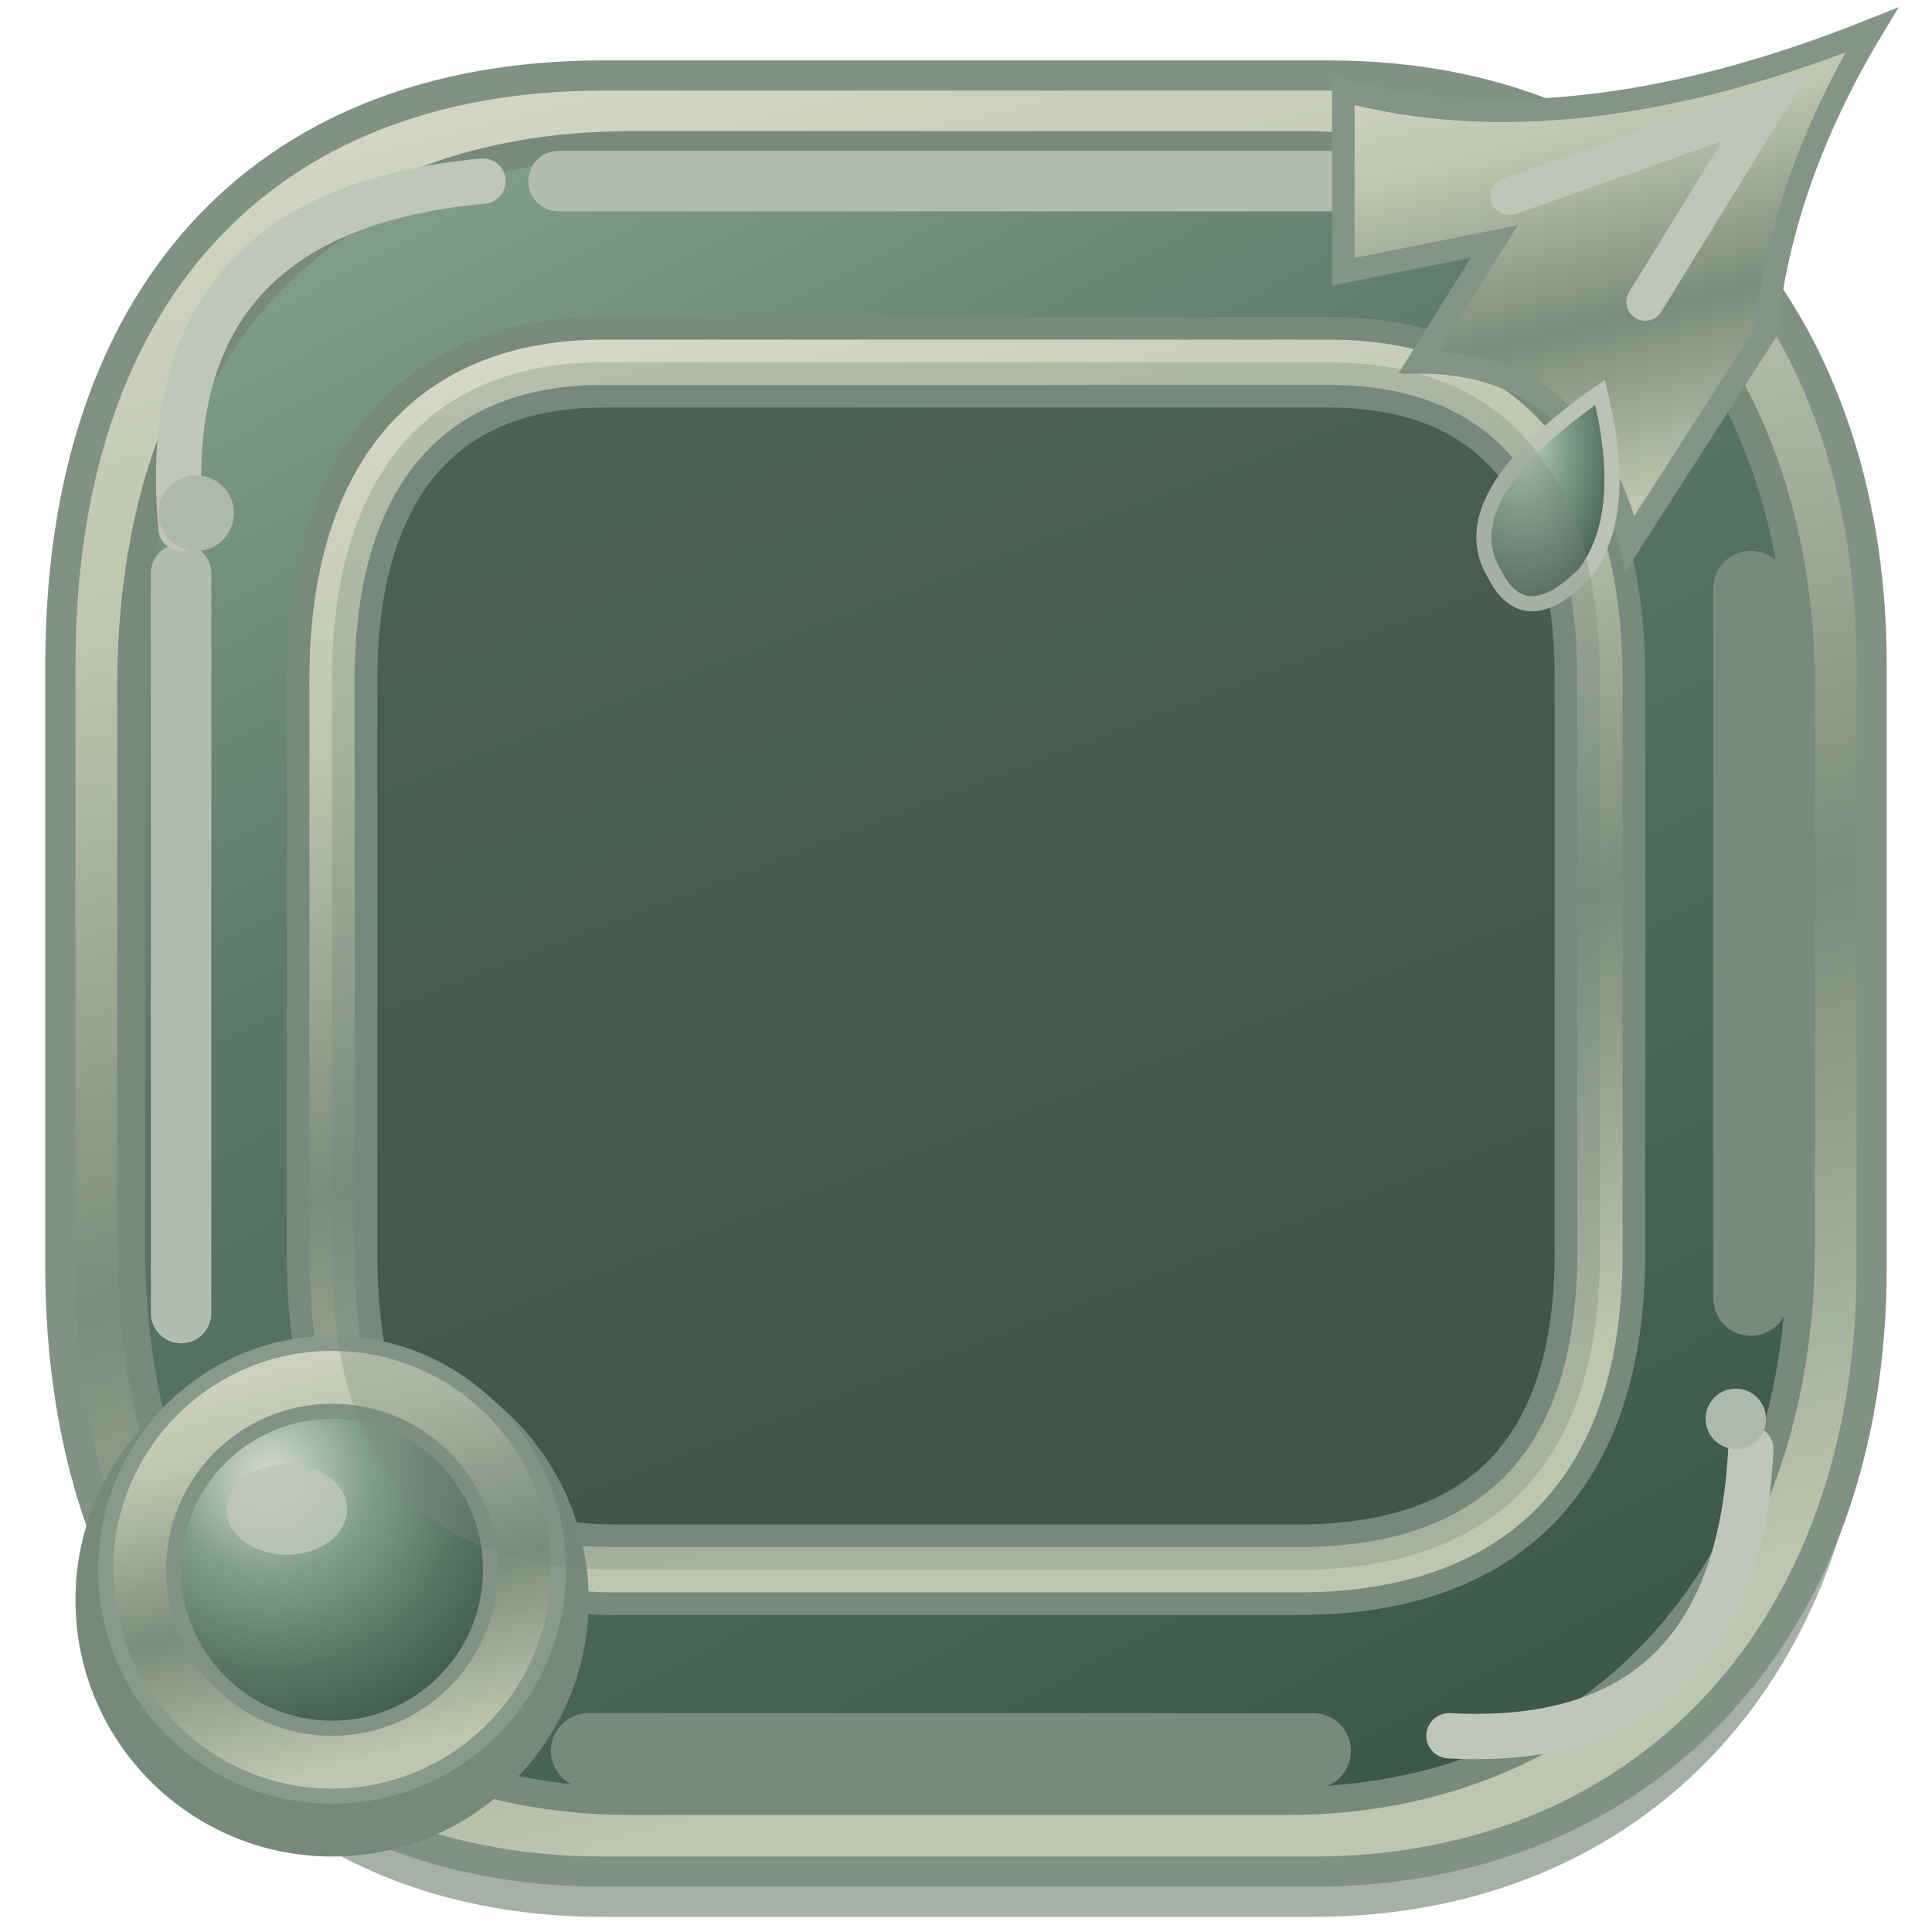
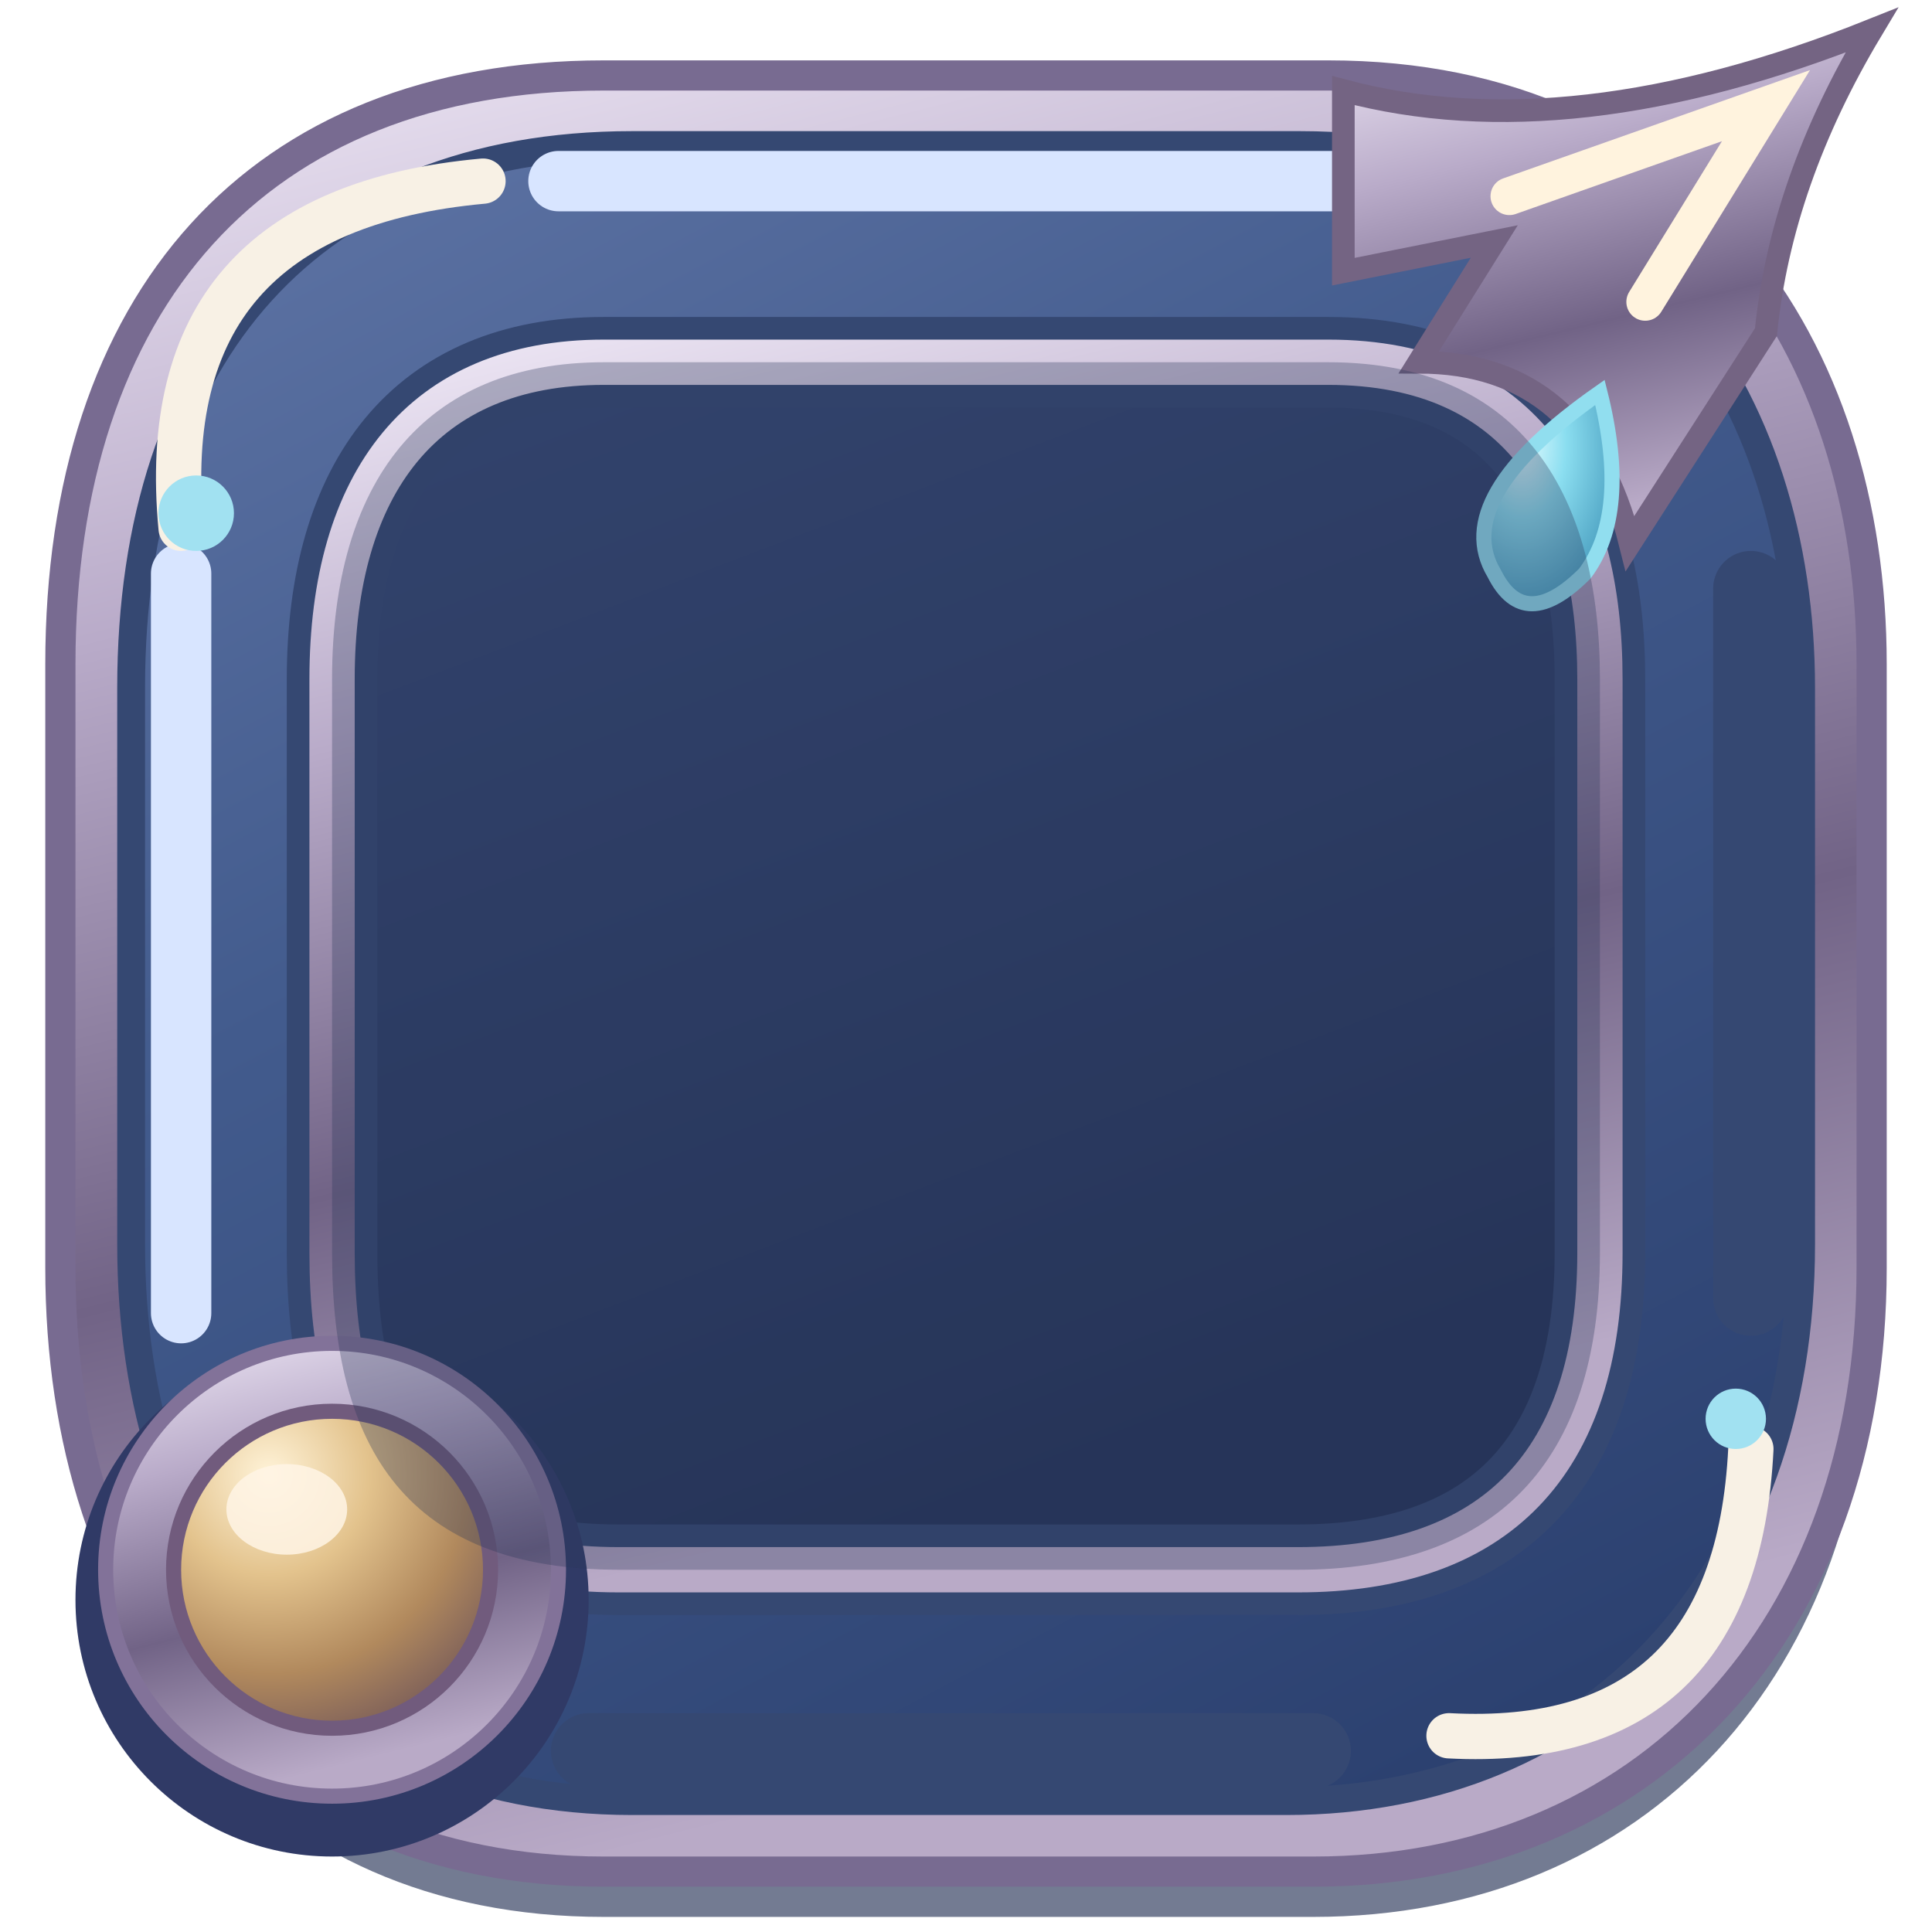
<svg xmlns="http://www.w3.org/2000/svg" width="128" height="128" viewBox="0 0 128 128">
  <defs>
    <linearGradient id="bronze" x1="0" y1="0" x2=".25" y2="1">
-       <stop stop-color="#d8dac8" />
-       <stop offset=".3" stop-color="#bdc6af" />
-       <stop offset=".65" stop-color="#7a8c7a" />
-       <stop offset="1" stop-color="#bdc6af" />
+       <stop stop-color="#eee7f5" />
+       <stop offset=".3" stop-color="#b9abc9" />
+       <stop offset=".65" stop-color="#716386" />
+       <stop offset="1" stop-color="#b9aac7" />
    </linearGradient>
    <linearGradient id="email" x1=".2" y1="0" x2=".75" y2="1">
-       <stop stop-color="#829e8b" />
-       <stop offset=".36" stop-color="#5c7767" />
-       <stop offset="1" stop-color="#3d5749" />
+       <stop stop-color="#5a70a1" />
+       <stop offset=".36" stop-color="#425b8d" />
+       <stop offset="1" stop-color="#2c4170" />
    </linearGradient>
    <linearGradient id="profond" x2=".4" y2="1">
-       <stop stop-color="#3a5145" />
-       <stop offset="1" stop-color="#2c3d33" />
+       <stop stop-color="#374a77" />
+       <stop offset="1" stop-color="#253459" />
    </linearGradient>
    <linearGradient id="ivoire" x2=".4" y2="1">
-       <stop stop-color="#e7e7da" />
-       <stop offset="1" stop-color="#cfd3c2" />
+       <stop stop-color="#faf8ff" />
+       <stop offset="1" stop-color="#e3e5f6" />
    </linearGradient>
    <linearGradient id="violet" x2=".5" y2="1">
-       <stop stop-color="#bdc6b7" />
-       <stop offset=".4" stop-color="#a9b4a5" />
-       <stop offset="1" stop-color="#909f90" />
+       <stop stop-color="#d8c9f6" />
+       <stop offset=".4" stop-color="#9b7bcf" />
+       <stop offset="1" stop-color="#625297" />
    </linearGradient>
    <linearGradient id="argent" x2=".5" y2="1">
-       <stop stop-color="#c1c9ba" />
-       <stop offset=".4" stop-color="#afb9ab" />
-       <stop offset="1" stop-color="#93a293" />
+       <stop stop-color="#e5edff" />
+       <stop offset=".4" stop-color="#adbee1" />
+       <stop offset="1" stop-color="#6c82ae" />
    </linearGradient>
    <radialGradient id="ambre" cx=".3" cy=".2" r=".9">
-       <stop stop-color="#d4dccc" />
-       <stop offset=".35" stop-color="#829e8b" />
-       <stop offset=".7" stop-color="#597363" />
-       <stop offset="1" stop-color="#3d5749" />
+       <stop stop-color="#fff3d8" />
+       <stop offset=".35" stop-color="#e3c38d" />
+       <stop offset=".7" stop-color="#b1895d" />
+       <stop offset="1" stop-color="#765a59" />
    </radialGradient>
    <radialGradient id="verre" cx=".3" cy=".25" r=".85">
-       <stop stop-color="#c4d2c4" />
-       <stop offset=".4" stop-color="#829e8b" />
-       <stop offset="1" stop-color="#3d5749" />
+       <stop stop-color="#e2fbff" />
+       <stop offset=".4" stop-color="#8bdef0" />
+       <stop offset="1" stop-color="#4398bb" />
    </radialGradient>
  </defs>
-   <path d="M40 5H88C112 5 124 23 124 44V84C124 108 109 124 87 124H40C17 124 4 107 4 84V44C4 20 17 5 40 5Z" transform="translate(0 3)" fill="#748678" opacity=".65" />
-   <path d="M40 5H88C112 5 124 23 124 44V84C124 108 109 124 87 124H40C17 124 4 107 4 84V44C4 20 17 5 40 5Z" fill="url(#bronze)" stroke="#819284" stroke-width="2" />
-   <path d="M40 5H88C112 5 124 23 124 44V84C124 108 109 124 87 124H40C17 124 4 107 4 84V44C4 20 17 5 40 5Z" transform="translate(5 5) scale(.922)" fill="url(#email)" stroke="#788a7c" stroke-width="2" />
-   <path d="M37 12H89M12 38V87" fill="none" stroke="#b3bdaf" stroke-width="4" stroke-linecap="round" />
-   <path d="M39 116H87M116 39V86" fill="none" stroke="#788a7c" stroke-width="5" stroke-linecap="round" />
-   <path d="M40 24H88C101 24 106 33 106 45V83C106 97 99 104 86 104H41C27 104 22 96 22 83V45C22 32 28 24 40 24Z" fill="url(#profond)" stroke="#788a7c" stroke-width="6" />
+   <path d="M40 5H88C112 5 124 23 124 44V84C124 108 109 124 87 124H40C17 124 4 107 4 84V44C4 20 17 5 40 5Z" transform="translate(0 3)" fill="#283457" opacity=".65" />
+   <path d="M40 5H88C112 5 124 23 124 44V84C124 108 109 124 87 124H40C17 124 4 107 4 84V44C4 20 17 5 40 5Z" fill="url(#bronze)" stroke="#786b91" stroke-width="2" />
+   <path d="M40 5H88C112 5 124 23 124 44V84C124 108 109 124 87 124H40C17 124 4 107 4 84V44C4 20 17 5 40 5Z" transform="translate(5 5) scale(.922)" fill="url(#email)" stroke="#354872" stroke-width="2" />
+   <path d="M37 12H89M12 38V87" fill="none" stroke="#d8e5ff" stroke-width="4" stroke-linecap="round" />
+   <path d="M39 116H87M116 39V86" fill="none" stroke="#354872" stroke-width="5" stroke-linecap="round" />
+   <path d="M40 24H88C101 24 106 33 106 45V83C106 97 99 104 86 104H41C27 104 22 96 22 83V45C22 32 28 24 40 24Z" fill="url(#profond)" stroke="#354872" stroke-width="6" />
  <path d="M40 24H88C101 24 106 33 106 45V83C106 97 99 104 86 104H41C27 104 22 96 22 83V45C22 32 28 24 40 24Z" fill="none" stroke="url(#bronze)" stroke-width="3" />
-   <path d="M12 35Q10 14 32 12M96 115Q115 116 116 96" fill="none" stroke="#bfc7b8" stroke-width="3" stroke-linecap="round" />
-   <path d="M89 6Q104 10 124 2Q118 12 117 22L108 36Q105 24 94 24L99 16L89 18Z" fill="url(#bronze)" stroke="#849486" stroke-width="1.5" />
-   <path d="M100 13L117 7L109 20" fill="none" stroke="#bec6b7" stroke-width="2.5" stroke-linecap="round" />
-   <path d="M106 26Q96 33 99 38Q101 42 105 38Q108 34 106 26Z" fill="url(#verre)" stroke="#bac3b4" stroke-width="1" />
-   <circle cx="22" cy="106" r="17" fill="#77897b" />
-   <circle cx="22" cy="104" r="15" fill="url(#bronze)" stroke="#89998a" stroke-width="1" />
-   <circle cx="22" cy="104" r="10.5" fill="url(#ambre)" stroke="#829284" stroke-width="1" />
-   <ellipse cx="19" cy="100" rx="4" ry="3" fill="#bec7b8" opacity=".85" />
-   <circle cx="13" cy="34" r="2.5" fill="#afb9ab" />
-   <circle cx="115" cy="94" r="2" fill="#afb9ab" />
-   <path d="M40 24H88C101 24 106 33 106 45V83C106 97 99 104 86 104H41C27 104 22 96 22 83V45C22 32 28 24 40 24Z" fill="#76887a" opacity=".32" />
+   <path d="M12 35Q10 14 32 12M96 115Q115 116 116 96" fill="none" stroke="#f8f1e5" stroke-width="3" stroke-linecap="round" />
+   <path d="M89 6Q104 10 124 2Q118 12 117 22L108 36Q105 24 94 24L99 16L89 18Z" fill="url(#bronze)" stroke="#746483" stroke-width="1.5" />
+   <path d="M100 13L117 7L109 20" fill="none" stroke="#fff3de" stroke-width="2.5" stroke-linecap="round" />
+   <path d="M106 26Q96 33 99 38Q101 42 105 38Q108 34 106 26Z" fill="url(#verre)" stroke="#91deef" stroke-width="1" />
+   <circle cx="22" cy="106" r="17" fill="#303a66" />
+   <circle cx="22" cy="104" r="15" fill="url(#bronze)" stroke="#827299" stroke-width="1" />
+   <circle cx="22" cy="104" r="10.5" fill="url(#ambre)" stroke="#715b7d" stroke-width="1" />
+   <ellipse cx="19" cy="100" rx="4" ry="3" fill="#fff5e5" opacity=".85" />
+   <circle cx="13" cy="34" r="2.5" fill="#a1e1f1" />
+   <circle cx="115" cy="94" r="2" fill="#a1e1f1" />
+   <path d="M40 24H88C101 24 106 33 106 45V83C106 97 99 104 86 104H41C27 104 22 96 22 83V45C22 32 28 24 40 24Z" fill="#283457" opacity=".32" />
</svg>
